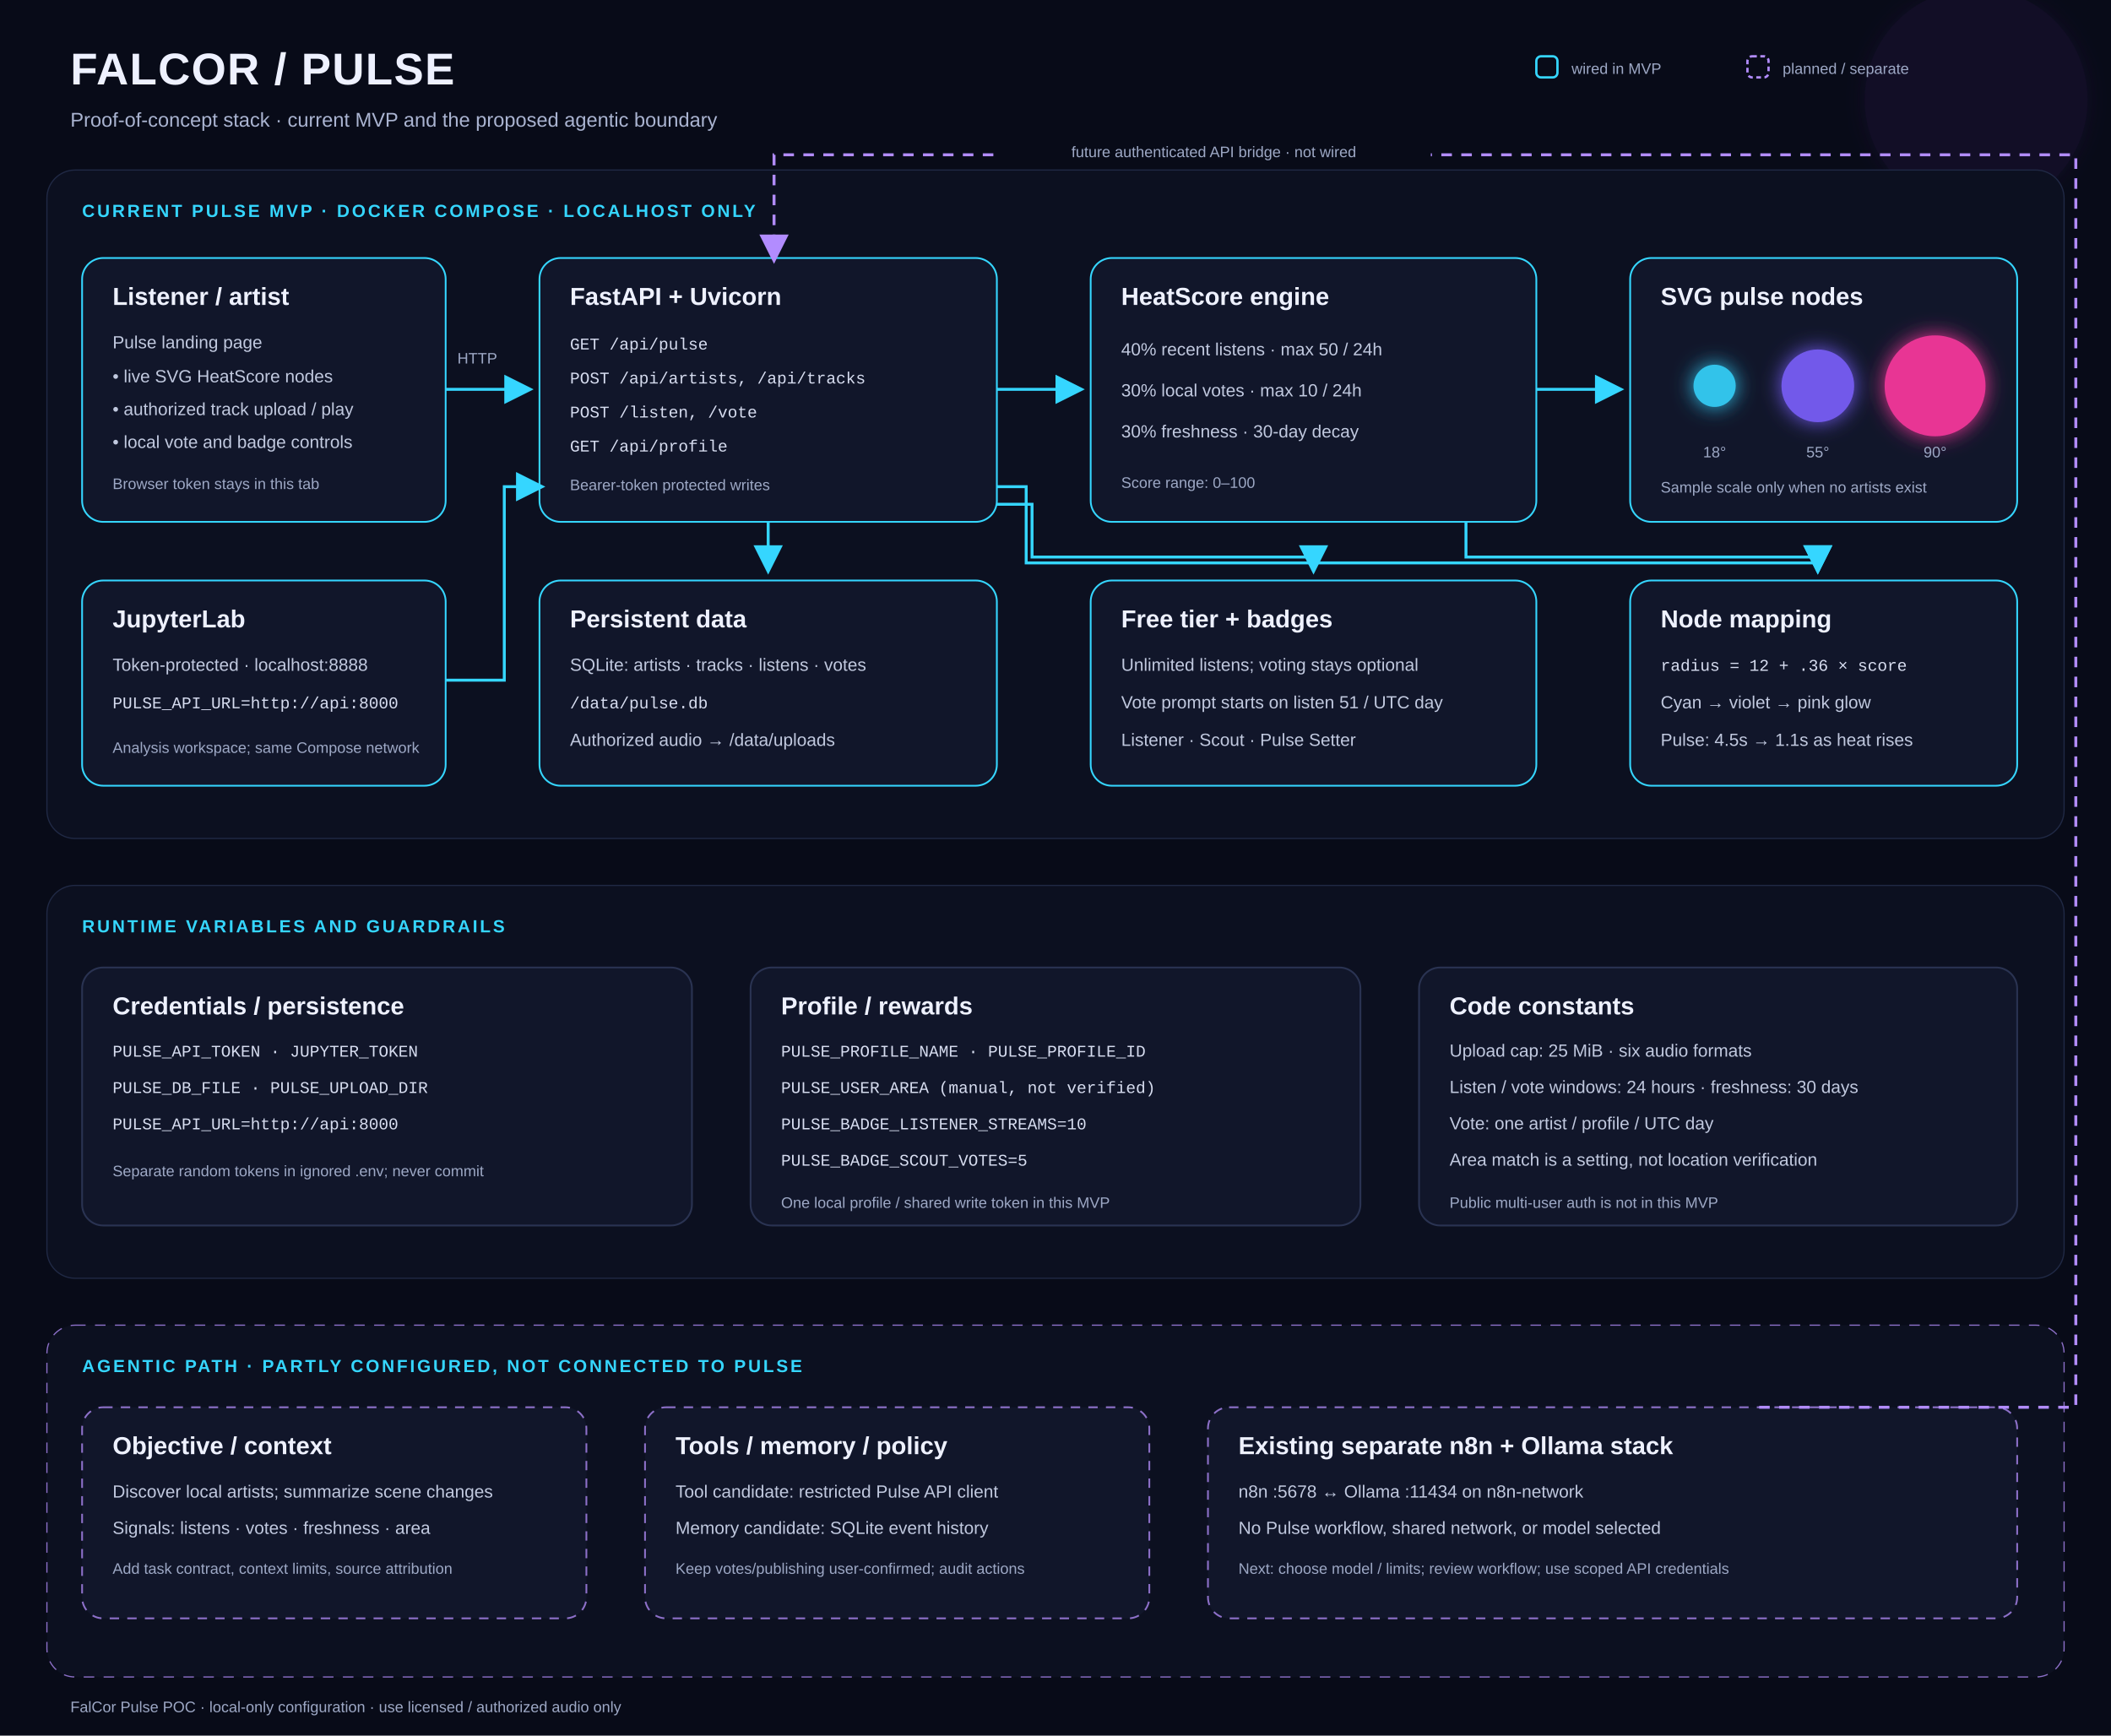
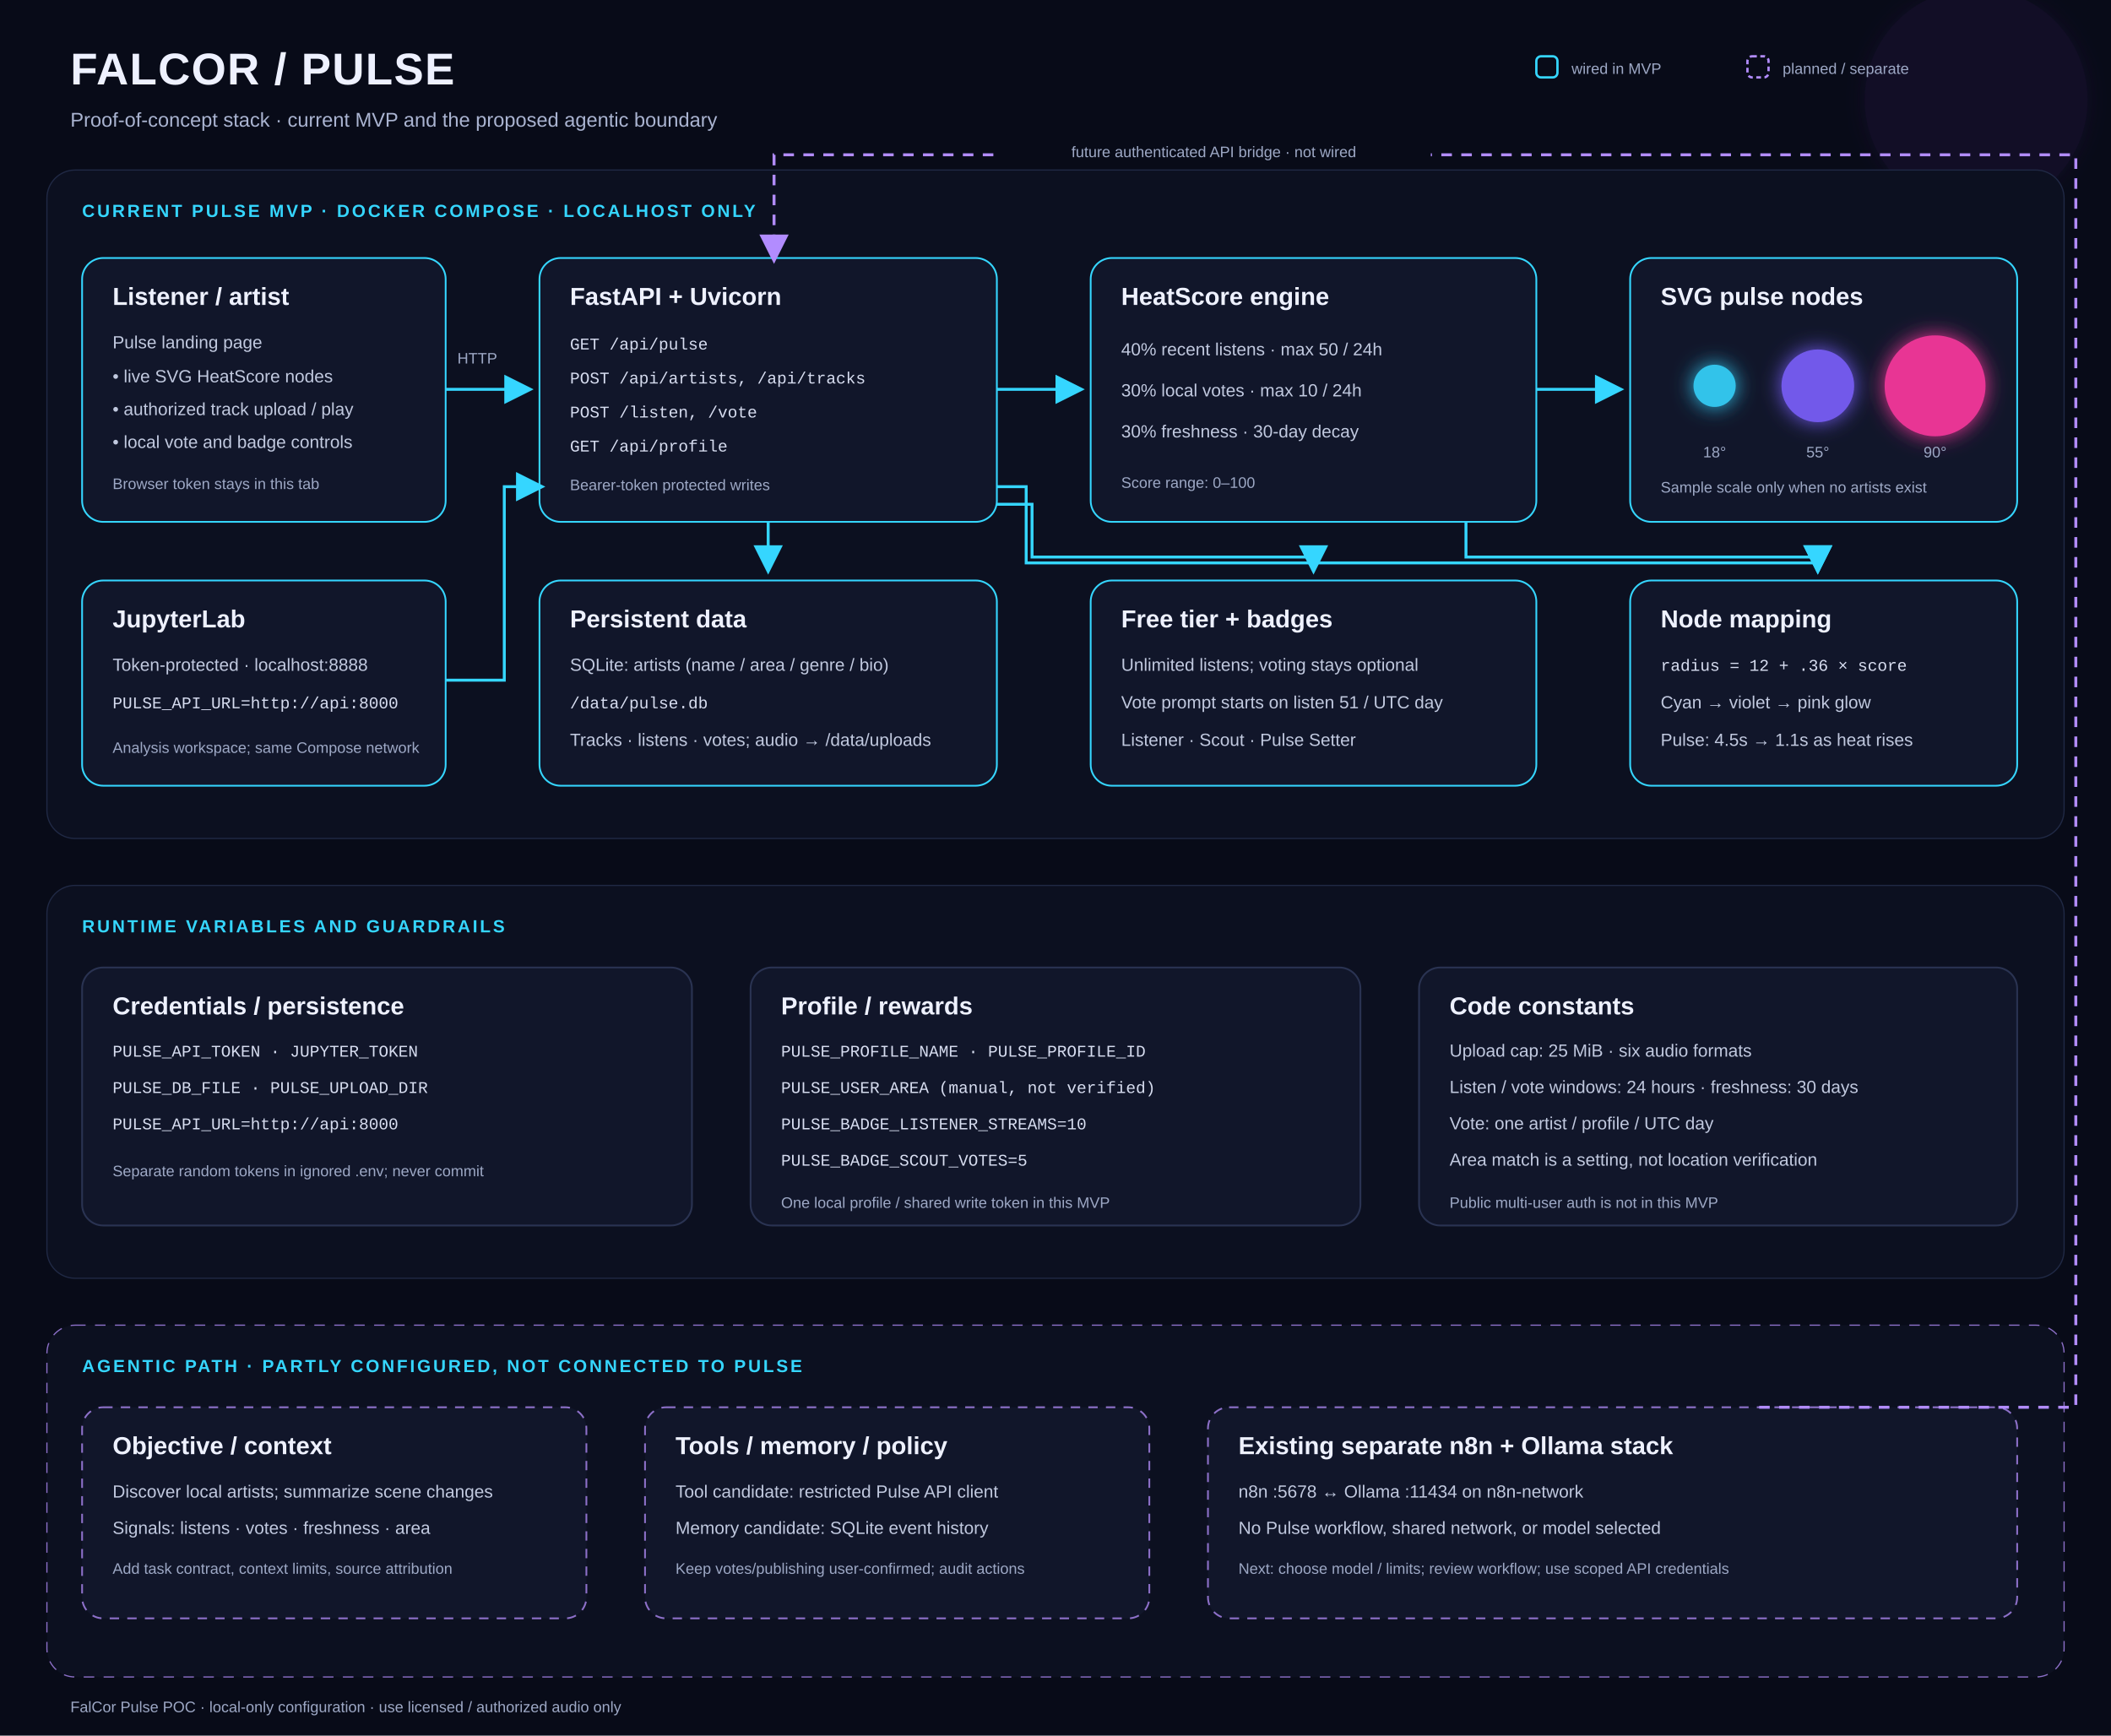
<svg xmlns="http://www.w3.org/2000/svg" viewBox="0 0 1800 1480" role="img" aria-labelledby="title description">
  <defs>
    <linearGradient id="pulseGradient" x1="0%" y1="0%" x2="100%" y2="100%">
      <stop offset="0%" stop-color="#35d6ff" />
      <stop offset="52%" stop-color="#7b61ff" />
      <stop offset="100%" stop-color="#ff38a0" />
    </linearGradient>
    <filter id="softGlow" x="-80%" y="-80%" width="260%" height="260%">
      <feGaussianBlur stdDeviation="9" result="blur" />
      <feMerge>
        <feMergeNode in="blur" />
        <feMergeNode in="SourceGraphic" />
      </feMerge>
    </filter>
    <marker id="arrow" markerWidth="10" markerHeight="10" refX="8" refY="5" orient="auto">
      <path d="M0 0 10 5 0 10z" fill="#35d6ff" />
    </marker>
    <marker id="futureArrow" markerWidth="10" markerHeight="10" refX="8" refY="5" orient="auto">
      <path d="M0 0 10 5 0 10z" fill="#b28cff" />
    </marker>
    <style>
      text { font-family: "Segoe UI", Arial, sans-serif; fill: #eef1ff; }
      .title { font-size: 38px; font-weight: 800; letter-spacing: 1px; }
      .subtitle { font-size: 17px; fill: #aab4d1; }
      .section { font-size: 15px; font-weight: 800; letter-spacing: 2px; fill: #35d6ff; }
      .card-title { font-size: 21px; font-weight: 750; }
      .body { font-size: 15px; fill: #c1c9df; }
      .small { font-size: 13px; fill: #9da8c5; }
      .mono { font-family: Consolas, "Courier New", monospace; font-size: 14px; fill: #d7ddf0; }
      .card { fill: #11162a; stroke: #2a3352; stroke-width: 1.5; }
      .card-current { fill: #11162a; stroke: #35d6ff; stroke-width: 1.5; }
      .card-future { fill: #11162a; stroke: #8d70c9; stroke-width: 1.5; stroke-dasharray: 8 7; }
      .connector { fill: none; stroke: #35d6ff; stroke-width: 2.5; marker-end: url(#arrow); }
      .future-connector { fill: none; stroke: #b28cff; stroke-width: 2.5; stroke-dasharray: 9 8; marker-end: url(#futureArrow); }
    </style>
  </defs>
  <rect width="1800" height="1480" fill="#080b18" />
  <circle cx="1685" cy="85" r="95" fill="#351857" opacity=".22" filter="url(#softGlow)" />
  <text x="60" y="72" class="title">FALCOR / PULSE</text>
  <text x="60" y="108" class="subtitle">Proof-of-concept stack · current MVP and the proposed agentic boundary</text>
  <rect x="1310" y="48" width="18" height="18" rx="4" fill="none" stroke="#35d6ff" stroke-width="2" />
  <text x="1340" y="63" class="small">wired in MVP</text>
  <rect x="1490" y="48" width="18" height="18" rx="4" fill="none" stroke="#b28cff" stroke-width="2" stroke-dasharray="4 3" />
  <text x="1520" y="63" class="small">planned / separate</text>
  <rect x="40" y="145" width="1720" height="570" rx="24" fill="#0c1020" stroke="#202945" />
  <text x="70" y="185" class="section">CURRENT PULSE MVP · DOCKER COMPOSE · LOCALHOST ONLY</text>
  <rect x="70" y="220" width="310" height="225" rx="18" class="card-current" />
  <text x="96" y="260" class="card-title">Listener / artist</text>
  <text x="96" y="297" class="body">Pulse landing page</text>
  <text x="96" y="326" class="body">• live SVG HeatScore nodes</text>
  <text x="96" y="354" class="body">• authorized track upload / play</text>
  <text x="96" y="382" class="body">• local vote and badge controls</text>
  <text x="96" y="417" class="small">Browser token stays in this tab</text>
  <rect x="460" y="220" width="390" height="225" rx="18" class="card-current" />
  <text x="486" y="260" class="card-title">FastAPI + Uvicorn</text>
  <text x="486" y="298" class="mono">GET  /api/pulse</text>
  <text x="486" y="327" class="mono">POST /api/artists, /api/tracks</text>
  <text x="486" y="356" class="mono">POST /listen, /vote</text>
  <text x="486" y="385" class="mono">GET  /api/profile</text>
  <text x="486" y="418" class="small">Bearer-token protected writes</text>
  <rect x="930" y="220" width="380" height="225" rx="18" class="card-current" />
  <text x="956" y="260" class="card-title">HeatScore engine</text>
  <text x="956" y="303" class="body">40% recent listens · max 50 / 24h</text>
  <text x="956" y="338" class="body">30% local votes · max 10 / 24h</text>
  <text x="956" y="373" class="body">30% freshness · 30-day decay</text>
  <text x="956" y="416" class="small">Score range: 0–100</text>
  <rect x="1390" y="220" width="330" height="225" rx="18" class="card-current" />
  <text x="1416" y="260" class="card-title">SVG pulse nodes</text>
  <circle cx="1462" cy="329" r="18" fill="#35d6ff" opacity=".9" filter="url(#softGlow)" />
  <circle cx="1550" cy="329" r="31" fill="#7b61ff" opacity=".9" filter="url(#softGlow)" />
  <circle cx="1650" cy="329" r="43" fill="#ff38a0" opacity=".9" filter="url(#softGlow)" />
  <text x="1462" y="390" class="small" text-anchor="middle">18°</text>
  <text x="1550" y="390" class="small" text-anchor="middle">55°</text>
  <text x="1650" y="390" class="small" text-anchor="middle">90°</text>
  <text x="1416" y="420" class="small">Sample scale only when no artists exist</text>
  <path d="M380 332H450" class="connector" />
  <text x="390" y="310" class="small">HTTP</text>
  <path d="M850 332H920" class="connector" />
  <path d="M1310 332H1380" class="connector" />
  <rect x="70" y="495" width="310" height="175" rx="18" class="card-current" />
  <text x="96" y="535" class="card-title">JupyterLab</text>
  <text x="96" y="572" class="body">Token-protected · localhost:8888</text>
  <text x="96" y="604" class="mono">PULSE_API_URL=http://api:8000</text>
  <text x="96" y="642" class="small">Analysis workspace; same Compose network</text>
  <rect x="460" y="495" width="390" height="175" rx="18" class="card-current" />
  <text x="486" y="535" class="card-title">Persistent data</text>
-   <text x="486" y="572" class="body">SQLite: artists · tracks · listens · votes</text>
+   <text x="486" y="572" class="body">SQLite: artists (name / area / genre / bio)</text>
  <text x="486" y="604" class="mono">/data/pulse.db</text>
-   <text x="486" y="636" class="body">Authorized audio → /data/uploads</text>
+   <text x="486" y="636" class="body">Tracks · listens · votes; audio → /data/uploads</text>
  <rect x="930" y="495" width="380" height="175" rx="18" class="card-current" />
  <text x="956" y="535" class="card-title">Free tier + badges</text>
  <text x="956" y="572" class="body">Unlimited listens; voting stays optional</text>
  <text x="956" y="604" class="body">Vote prompt starts on listen 51 / UTC day</text>
  <text x="956" y="636" class="body">Listener · Scout · Pulse Setter</text>
  <rect x="1390" y="495" width="330" height="175" rx="18" class="card-current" />
  <text x="1416" y="535" class="card-title">Node mapping</text>
  <text x="1416" y="572" class="mono">radius = 12 + .36 × score</text>
  <text x="1416" y="604" class="body">Cyan → violet → pink glow</text>
  <text x="1416" y="636" class="body">Pulse: 4.5s → 1.1s as heat rises</text>
  <path d="M655 445V485" class="connector" />
  <path d="M380 580H430V415H460" class="connector" />
  <path d="M850 430H880V475H1120V485" class="connector" />
  <path d="M850 415H875V480H1550V485" class="connector" />
  <path d="M1250 445V475H1550V485" class="connector" />
  <rect x="40" y="755" width="1720" height="335" rx="24" fill="#0c1020" stroke="#202945" />
  <text x="70" y="795" class="section">RUNTIME VARIABLES AND GUARDRAILS</text>
  <rect x="70" y="825" width="520" height="220" rx="18" class="card" />
  <text x="96" y="865" class="card-title">Credentials / persistence</text>
  <text x="96" y="901" class="mono">PULSE_API_TOKEN · JUPYTER_TOKEN</text>
  <text x="96" y="932" class="mono">PULSE_DB_FILE · PULSE_UPLOAD_DIR</text>
  <text x="96" y="963" class="mono">PULSE_API_URL=http://api:8000</text>
  <text x="96" y="1003" class="small">Separate random tokens in ignored .env; never commit</text>
  <rect x="640" y="825" width="520" height="220" rx="18" class="card" />
  <text x="666" y="865" class="card-title">Profile / rewards</text>
  <text x="666" y="901" class="mono">PULSE_PROFILE_NAME · PULSE_PROFILE_ID</text>
  <text x="666" y="932" class="mono">PULSE_USER_AREA (manual, not verified)</text>
  <text x="666" y="963" class="mono">PULSE_BADGE_LISTENER_STREAMS=10</text>
  <text x="666" y="994" class="mono">PULSE_BADGE_SCOUT_VOTES=5</text>
  <text x="666" y="1030" class="small">One local profile / shared write token in this MVP</text>
  <rect x="1210" y="825" width="510" height="220" rx="18" class="card" />
  <text x="1236" y="865" class="card-title">Code constants</text>
  <text x="1236" y="901" class="body">Upload cap: 25 MiB · six audio formats</text>
  <text x="1236" y="932" class="body">Listen / vote windows: 24 hours · freshness: 30 days</text>
  <text x="1236" y="963" class="body">Vote: one artist / profile / UTC day</text>
  <text x="1236" y="994" class="body">Area match is a setting, not location verification</text>
  <text x="1236" y="1030" class="small">Public multi-user auth is not in this MVP</text>
  <rect x="40" y="1130" width="1720" height="300" rx="24" fill="#0c1020" stroke="#8d70c9" stroke-dasharray="9 8" />
  <text x="70" y="1170" class="section" fill="#c6a9ff">AGENTIC PATH · PARTLY CONFIGURED, NOT CONNECTED TO PULSE</text>
  <rect x="70" y="1200" width="430" height="180" rx="18" class="card-future" />
  <text x="96" y="1240" class="card-title">Objective / context</text>
  <text x="96" y="1277" class="body">Discover local artists; summarize scene changes</text>
  <text x="96" y="1308" class="body">Signals: listens · votes · freshness · area</text>
  <text x="96" y="1342" class="small">Add task contract, context limits, source attribution</text>
  <rect x="550" y="1200" width="430" height="180" rx="18" class="card-future" />
  <text x="576" y="1240" class="card-title">Tools / memory / policy</text>
  <text x="576" y="1277" class="body">Tool candidate: restricted Pulse API client</text>
  <text x="576" y="1308" class="body">Memory candidate: SQLite event history</text>
  <text x="576" y="1342" class="small">Keep votes/publishing user-confirmed; audit actions</text>
  <rect x="1030" y="1200" width="690" height="180" rx="18" class="card-future" />
  <text x="1056" y="1240" class="card-title">Existing separate n8n + Ollama stack</text>
  <text x="1056" y="1277" class="body">n8n :5678 ↔ Ollama :11434 on n8n-network</text>
  <text x="1056" y="1308" class="body">No Pulse workflow, shared network, or model selected</text>
  <text x="1056" y="1342" class="small">Next: choose model / limits; review workflow; use scoped API credentials</text>
  <path d="M1500 1200H1770V132H660V220" class="future-connector" />
  <rect x="850" y="115" width="370" height="27" rx="9" fill="#080b18" />
  <text x="1035" y="134" class="small" text-anchor="middle" fill="#c6a9ff">future authenticated API bridge · not wired</text>
  <text x="60" y="1460" class="small">FalCor Pulse POC · local-only configuration · use licensed / authorized audio only</text>
</svg>
